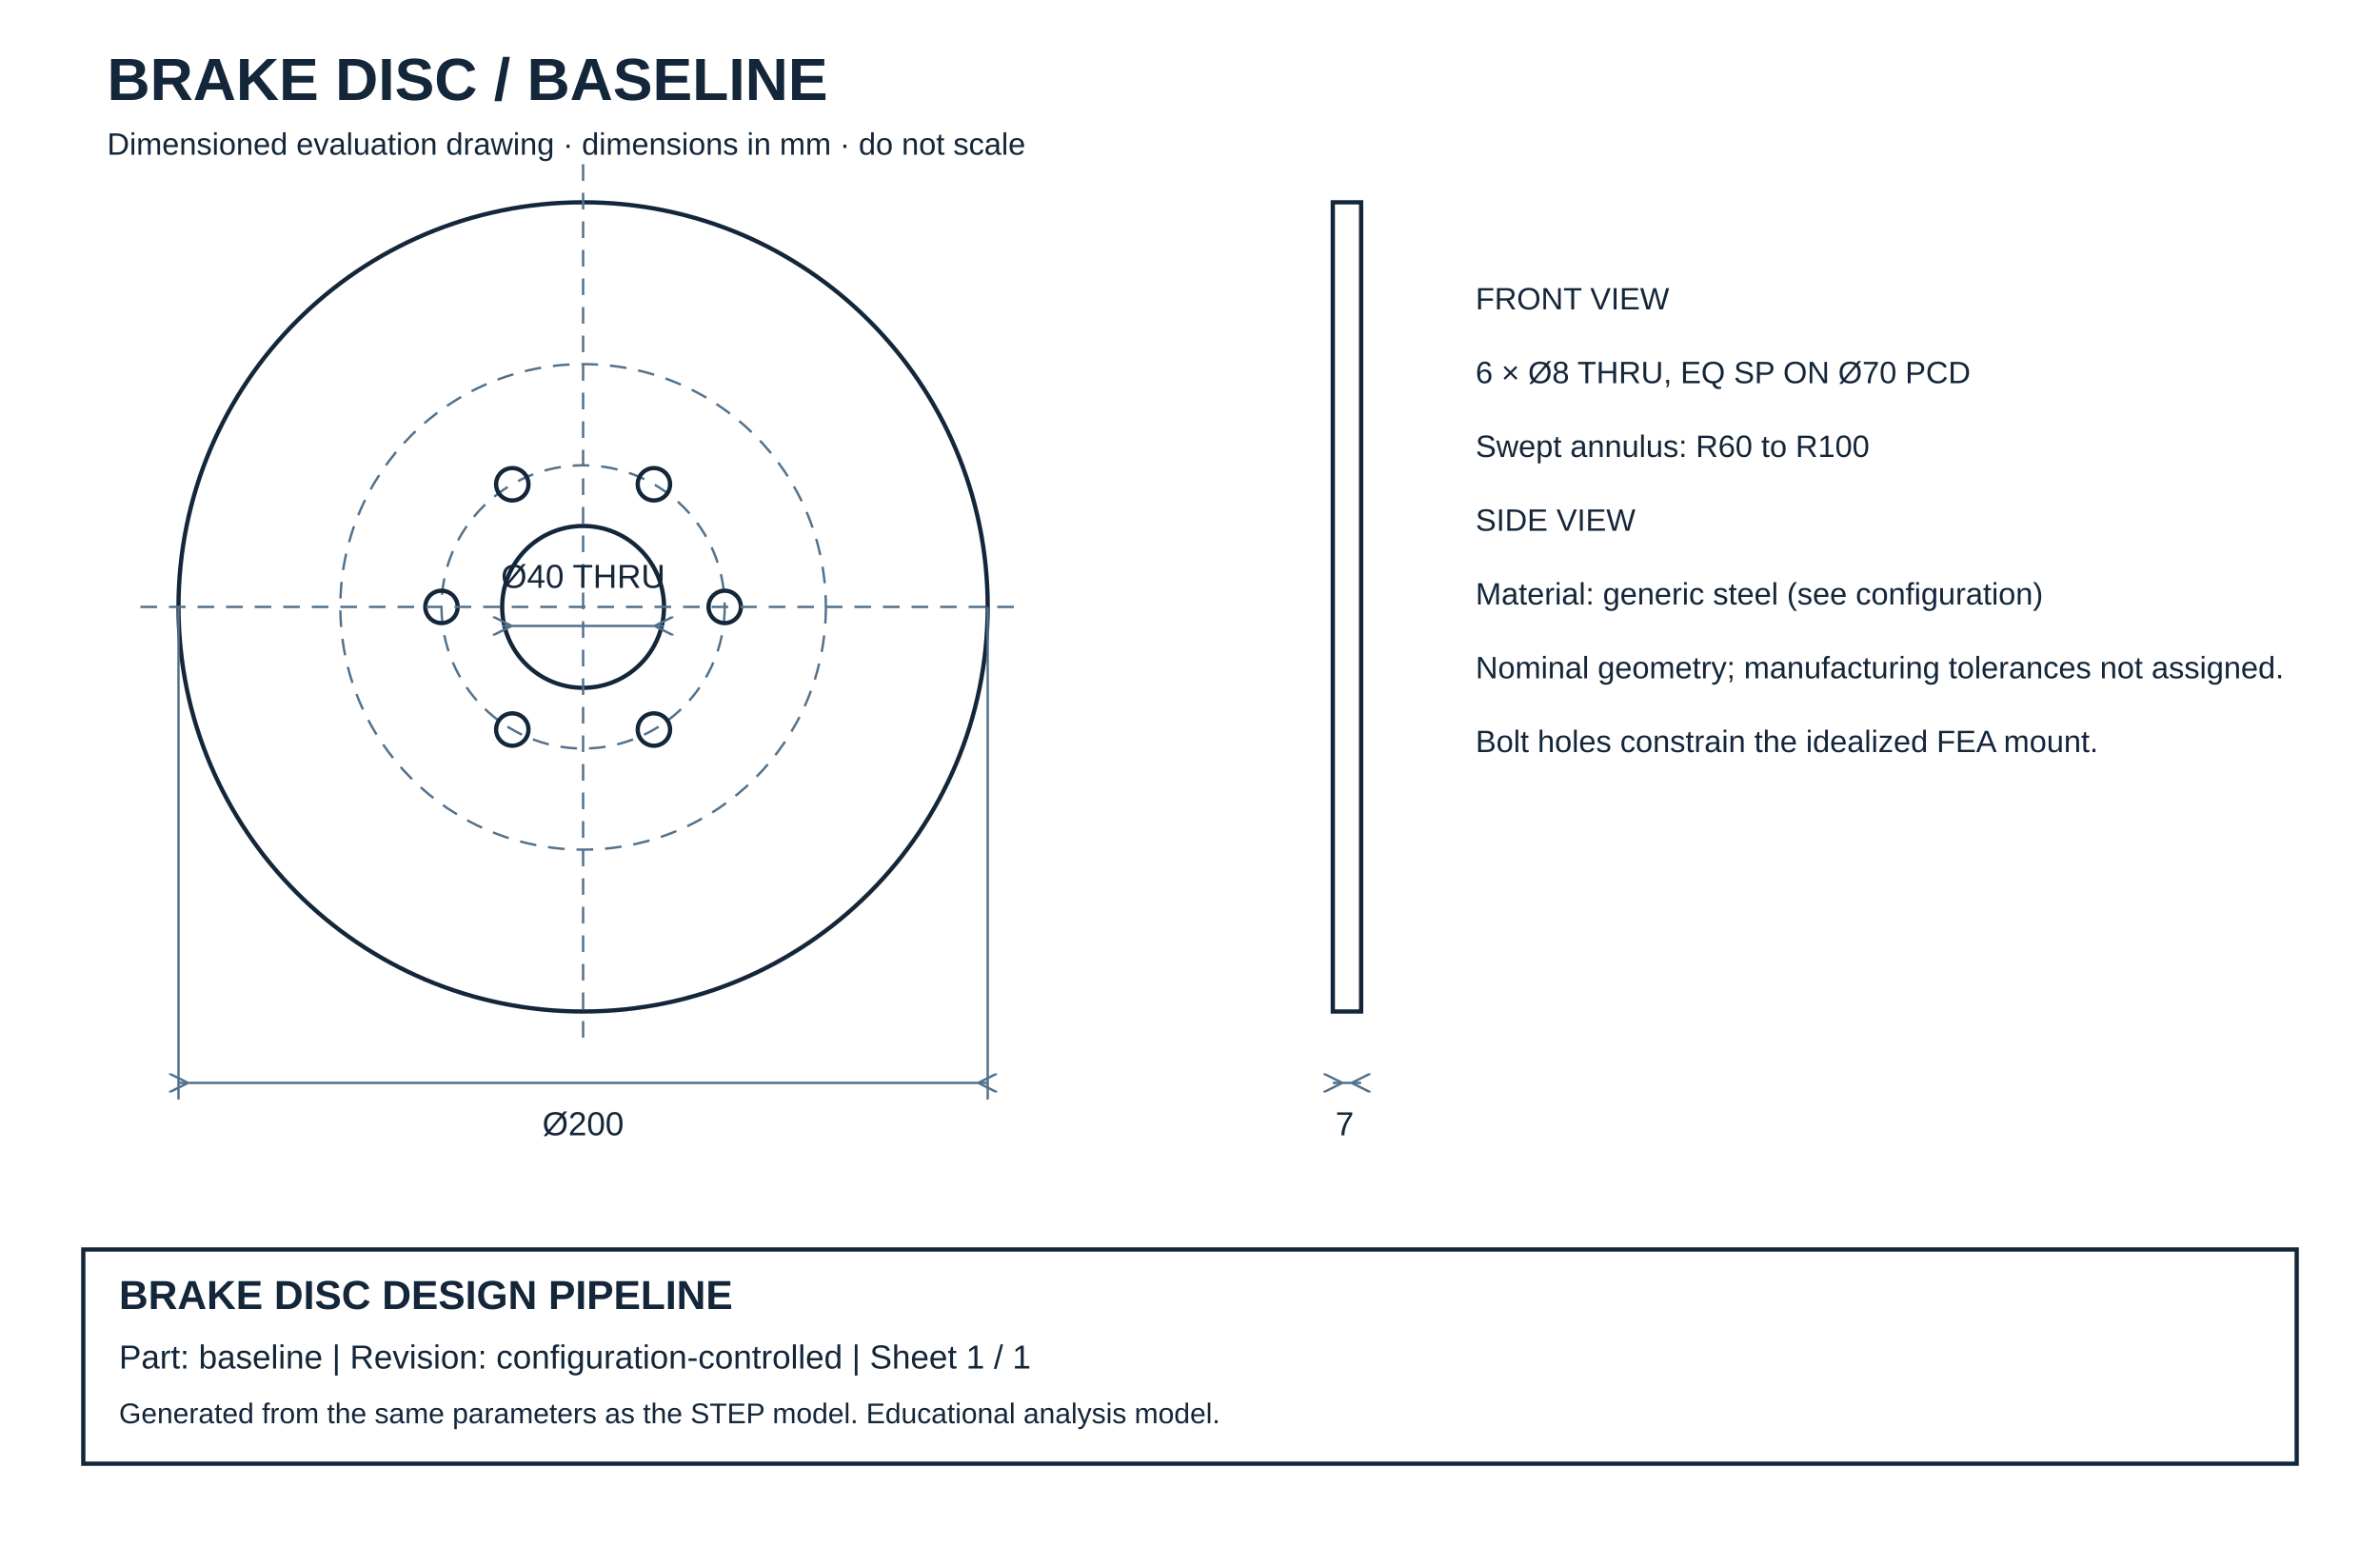
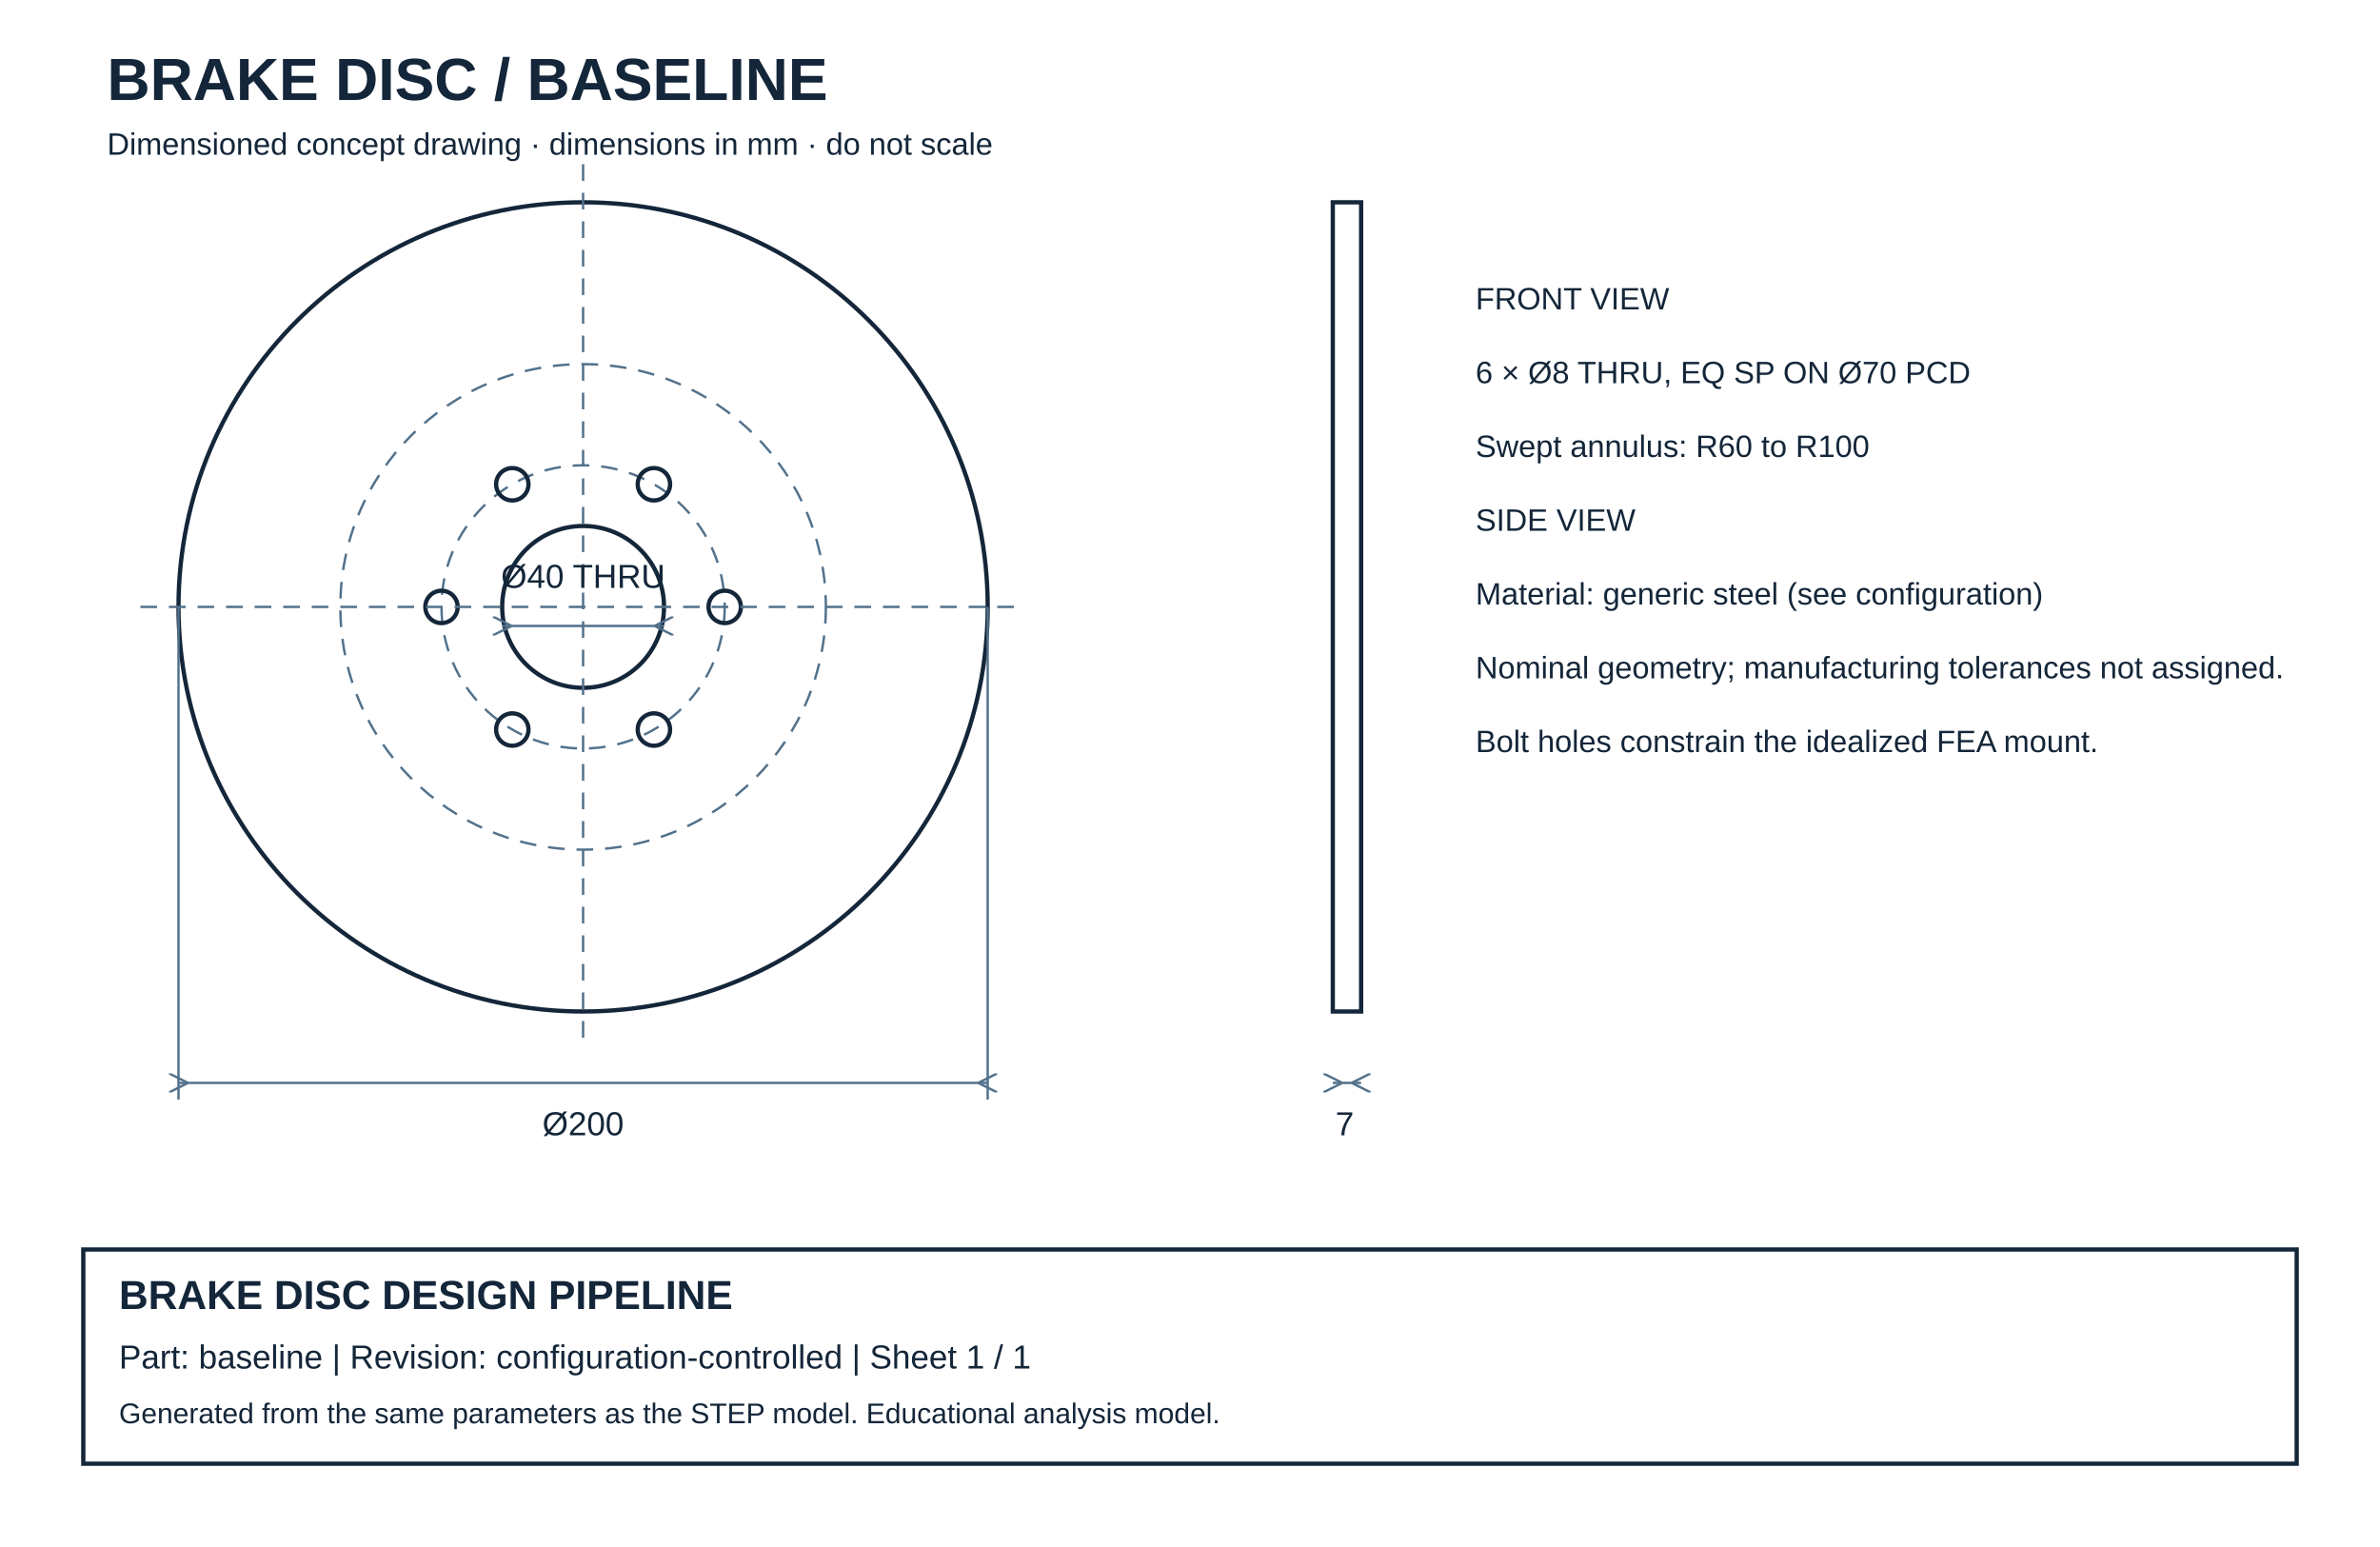
<svg xmlns="http://www.w3.org/2000/svg" width="1000" height="650" viewBox="0 0 1000 650">
  <rect width="1000" height="650" fill="white" />
  <style>text{font-family:Arial,sans-serif;fill:#142639} .edge{fill:none;stroke:#142639;stroke-width:1.8} .dim{fill:none;stroke:#52718b;stroke-width:1} .dash{stroke-dasharray:7 5}</style>
  <defs>
    <marker id="arrow" markerWidth="8" markerHeight="8" refX="4" refY="4" orient="auto-start-reverse">
      <path d="M8 0L0 4L8 8" fill="none" stroke="#52718b" />
    </marker>
  </defs>
  <text x="45" y="42" font-size="25" font-weight="bold">BRAKE DISC / BASELINE</text>
-   <text x="45" y="65" font-size="13">Dimensioned evaluation drawing · dimensions in mm · do not scale</text>
+   <text x="45" y="65" font-size="13">Dimensioned concept drawing · dimensions in mm · do not scale</text>
  <circle cx="245" cy="255" r="170.0" class="edge" />
  <circle cx="245" cy="255" r="34.0" class="edge" />
  <circle cx="245" cy="255" r="59.5" class="dim dash" />
  <circle cx="245" cy="255" r="102.0" class="dim dash" />
  <circle cx="304.5" cy="255.0" r="6.8" class="edge" />
  <circle cx="274.75" cy="203.471" r="6.8" class="edge" />
  <circle cx="215.25" cy="203.471" r="6.8" class="edge" />
  <circle cx="185.5" cy="255.0" r="6.8" class="edge" />
  <circle cx="215.25" cy="306.529" r="6.8" class="edge" />
  <circle cx="274.75" cy="306.529" r="6.8" class="edge" />
  <path d="M59.0 255H431.0M245 69.0V441.0" class="dim dash" />
  <path d="M75.0 455L415.0 455" class="dim" marker-start="url(#arrow)" marker-end="url(#arrow)" />
  <text x="245" y="477" font-size="14" text-anchor="middle">Ø200</text>
  <path d="M75.0 255V462M415.0 255V462" class="dim" />
  <path d="M211.0 263L279.0 263" class="dim" marker-start="url(#arrow)" marker-end="url(#arrow)" />
  <text x="245" y="247" font-size="14" text-anchor="middle">Ø40 THRU</text>
  <rect x="560" y="85.0" width="11.9" height="340.0" class="edge" />
  <path d="M560 455L571.9 455" class="dim" marker-start="url(#arrow)" marker-end="url(#arrow)" />
  <text x="565" y="477" font-size="14" text-anchor="middle">7</text>
  <text x="620" y="130" font-size="13">FRONT VIEW</text>
  <text x="620" y="161" font-size="13">6 × Ø8 THRU, EQ SP ON Ø70 PCD</text>
  <text x="620" y="192" font-size="13">Swept annulus: R60 to R100</text>
  <text x="620" y="223" font-size="13">SIDE VIEW</text>
  <text x="620" y="254" font-size="13">Material: generic steel (see configuration)</text>
  <text x="620" y="285" font-size="13">Nominal geometry; manufacturing tolerances not assigned.</text>
  <text x="620" y="316" font-size="13">Bolt holes constrain the idealized FEA mount.</text>
  <rect x="35" y="525" width="930" height="90" class="edge" />
  <text x="50" y="550" font-size="17" font-weight="bold">BRAKE DISC DESIGN PIPELINE</text>
  <text x="50" y="575" font-size="14">Part: baseline | Revision: configuration-controlled | Sheet 1 / 1</text>
  <text x="50" y="598" font-size="12">Generated from the same parameters as the STEP model. Educational analysis model.</text>
</svg>
